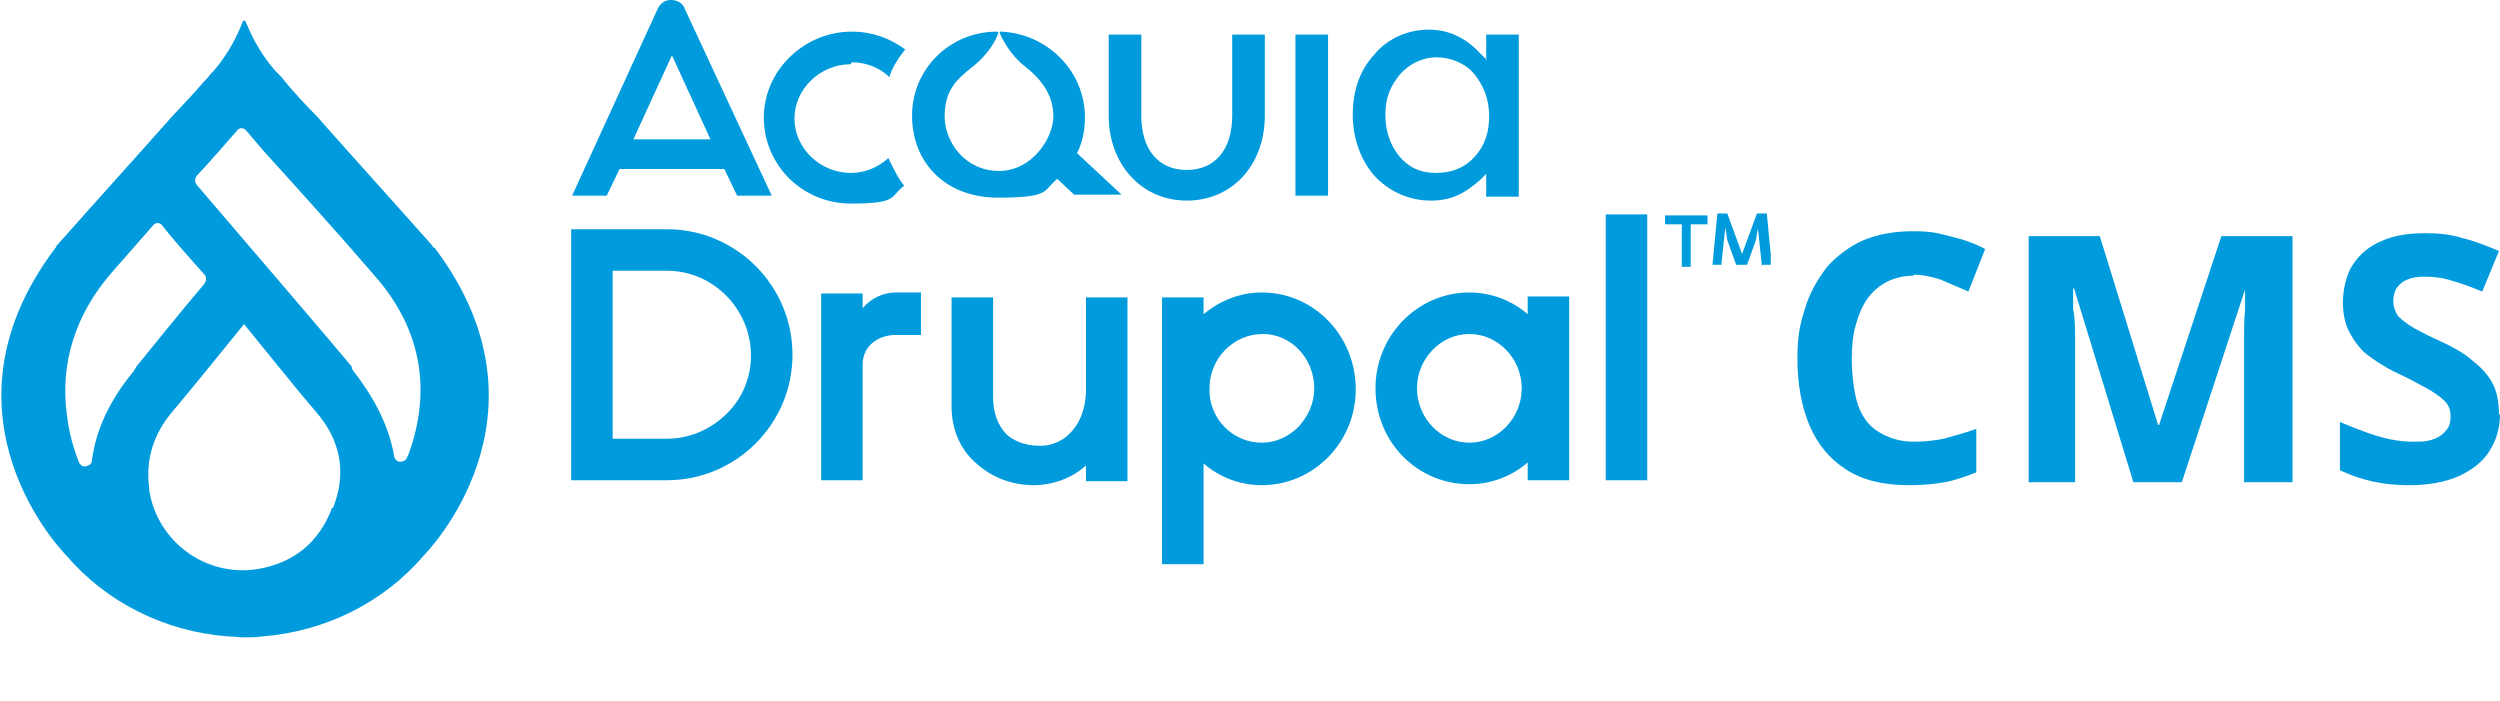
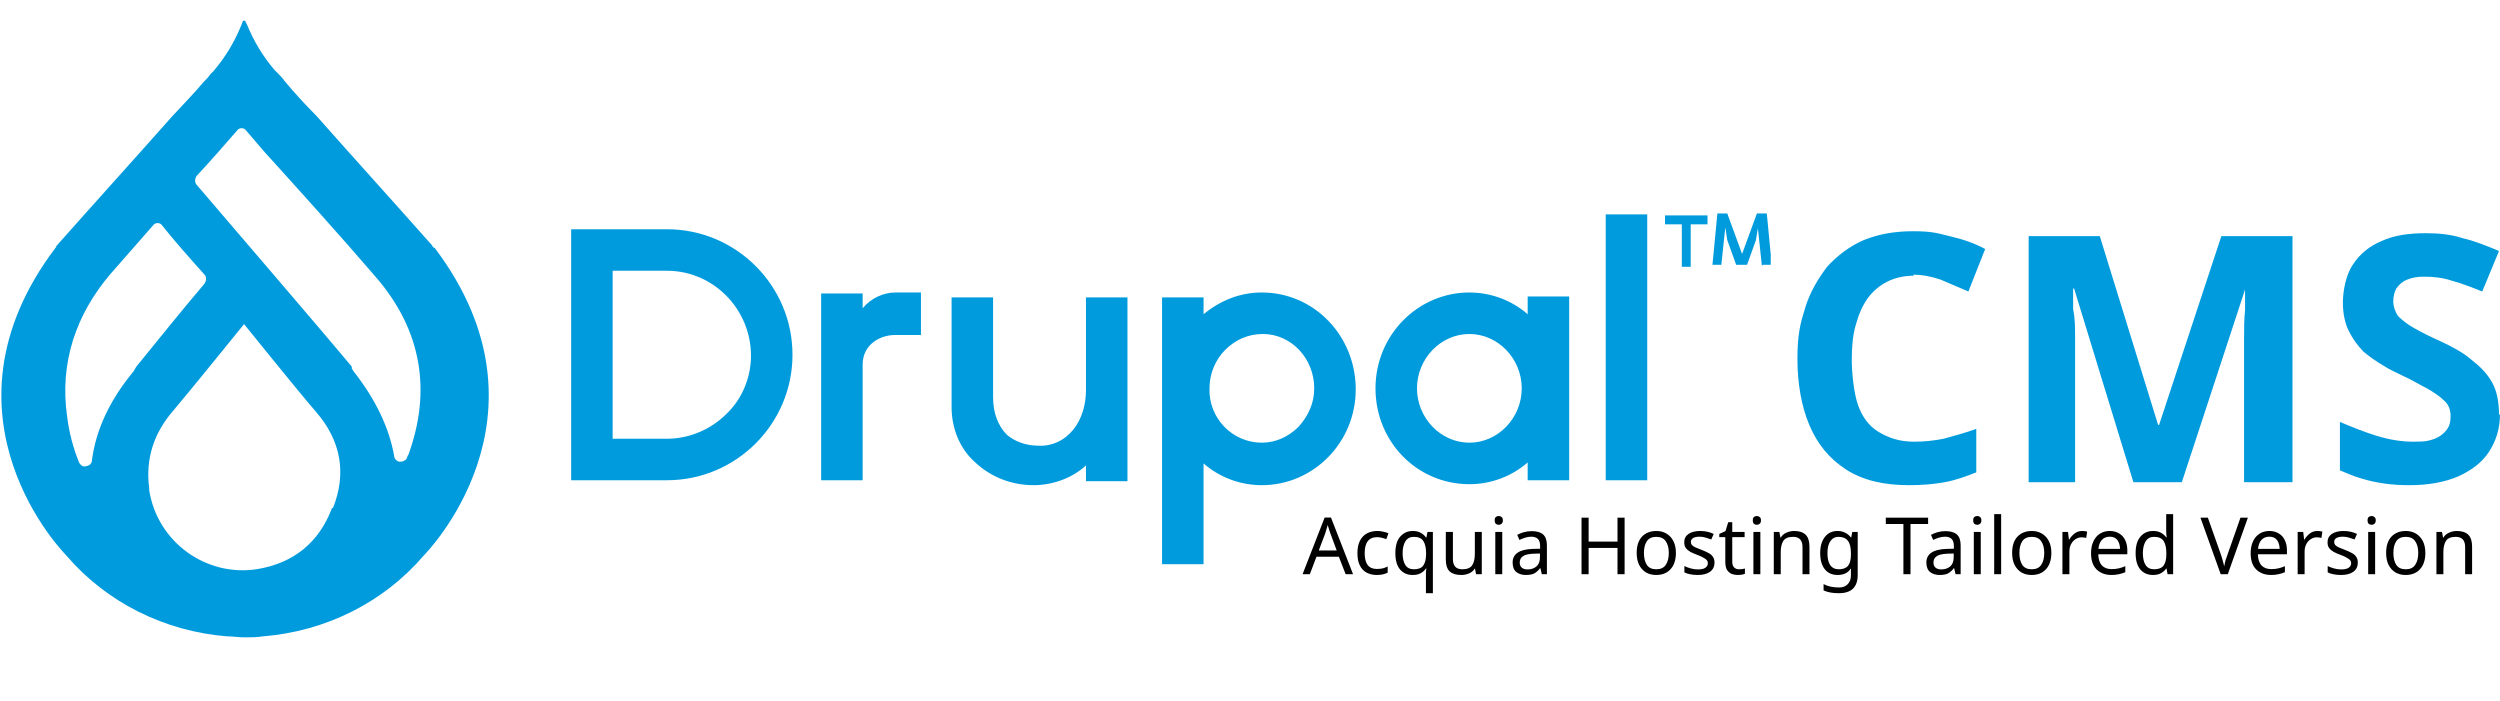
- <svg xmlns="http://www.w3.org/2000/svg" id="Layer_1" data-name="Layer 1" viewBox="0 0 253 70.9">
+ <svg xmlns="http://www.w3.org/2000/svg" id="Layer_1" version="1.1" viewBox="0 0 253 70.9">
  <defs>
    <style>
-       .cls-1 {
+       .st0 {
        fill: none;
      }

-       .cls-2 {
-         fill-rule: evenodd;
+       .st1 {
+         font-family: NotoSans-Regular, 'Noto Sans';
+         font-size: 8px;
      }

-       .cls-2, .cls-3 {
+       .st2 {
        fill: #009bdd;
      }

-       .cls-4 {
+       .st3 {
        clip-path: url(#clippath);
      }
    </style>
    <clipPath id="clippath">
-       <rect class="cls-1" y="2" width="179.2" height="68.9" />
+       <rect class="st0" y="2" width="179.2" height="68.9" />
    </clipPath>
  </defs>
-   <g class="cls-4">
-     <path class="cls-3" d="M43.8,25s0-.1-.1-.2c-3.9-4.4-7.8-8.7-11.7-13.1-1.1-1.1-2.2-2.3-3.2-3.5-.2-.3-.5-.6-.7-.8-.1-.1-.2-.2-.3-.3h0c-1.2-1.4-2.1-2.9-2.8-4.6l-.2-.4h-.2l-.2.5c-.7,1.7-1.6,3.2-2.8,4.6h0s-.1.1-.3.3c-.2.3-.5.6-.7.8-1,1.2-2.1,2.3-3.2,3.5-3.9,4.4-7.8,8.7-11.7,13.1,0,0,0,.1-.1.2-12.9,17.1,1.1,31.1,1.1,31.1h0c4.1,4.8,10,7.7,16.3,8.2.6,0,1.1.1,1.8.1h0c.6,0,1.2,0,1.8-.1,6.3-.5,12.2-3.4,16.3-8.2h0s14-14,1.1-31.1l-.2-.1ZM13.8,37.1l-.3.5h0c-2.4,2.9-3.8,5.9-4.2,9,0,.4-.4.6-.8.6-.2,0-.4-.2-.5-.4-.6-1.5-1-3-1.2-4.6-.8-5.5.9-10.4,4.4-14.5l4.3-4.9c.2-.3.7-.3.9,0h0c1.1,1.4,2.6,3.1,4.3,5,.2.2.2.6,0,.9-2.3,2.7-4.7,5.7-6.9,8.4h0ZM33.6,51.4c-1.3,3.5-3.9,5.6-7.6,6.2-5.2.8-10.1-2.8-10.9-8v-.2c-.4-3,.5-5.6,2.4-7.8,2.2-2.6,7.1-8.7,7.2-8.8.1.1,5.3,6.6,7.3,8.9,2.5,2.9,3.1,6.2,1.7,9.7h-.1ZM41.3,46c0,.1-.1.2-.1.3-.1.3-.5.5-.9.4h0c-.2-.1-.4-.3-.4-.5-.5-2.9-1.9-5.8-4.1-8.6h0l-.2-.3v-.2c-1.9-2.3-11.5-13.5-15.7-18.4-.2-.2-.2-.6,0-.9,1.4-1.5,2.8-3.1,4.1-4.6.2-.3.7-.3.9,0h0c.6.7,1.2,1.4,1.8,2.1,3.8,4.2,7.6,8.4,11.3,12.7,4.7,5.4,5.7,11.6,3.3,18.1v-.1ZM168.5,21.8h4.3v.9h-1.7v4.3h-.9v-4.3h-1.7v-.9h0ZM178.3,26.9l-.4-3.8-.2,1.2-.9,2.5h-1.1l-.9-2.5-.2-1.3-.4,3.8h-.9l.5-5.2h1l1.5,4.1,1.5-4.1h1l.5,5.2h-.9l-.1.1ZM67.5,23.2h-9.7v25.4h9.7c7,0,12.7-5.7,12.7-12.7s-5.7-12.7-12.7-12.7ZM73.5,41.9c-1.6,1.6-3.8,2.5-6,2.5h-5.5v-17h5.5c4.7,0,8.5,3.9,8.5,8.6,0,2.2-.9,4.4-2.5,5.9ZM162.5,48.6h4.2v-26.9h-4.2v26.9ZM87.3,31.3v-1.6h-4.2v18.9h4.2v-11.7c0-2,1.7-3,3.3-3h2.6v-4.3h-2.6c-1.2,0-2.5.6-3.3,1.6v.1ZM109.9,39.5c0,1.4-.4,2.9-1.3,4s-2.2,1.7-3.6,1.6c-1.1,0-2.3-.4-3.1-1.1-.9-.9-1.4-2.2-1.4-3.8v-10.1h-4.2v11.1c0,2.1.8,4.2,2.4,5.6,1.6,1.5,3.7,2.3,5.9,2.3,1.9,0,3.9-.7,5.3-2v1.6h4.2v-18.6h-4.2v9.4h0ZM127.7,29.6c-2.2,0-4.2.8-5.9,2.2v-1.7h-4.2v27h4.2v-10.2c1.6,1.4,3.7,2.2,5.9,2.2,5.2,0,9.5-4.3,9.5-9.7s-4.2-9.8-9.5-9.8ZM131.4,43.2c-1,1-2.3,1.6-3.7,1.6-3,0-5.4-2.5-5.3-5.5,0-1.5.6-2.9,1.6-3.9s2.3-1.6,3.8-1.6c2.9,0,5.2,2.5,5.2,5.5,0,1.5-.6,2.8-1.6,3.9h0ZM154.6,31.8c-1.6-1.4-3.7-2.2-5.9-2.2-5.2,0-9.5,4.3-9.5,9.7s4.2,9.7,9.5,9.7c2.2,0,4.3-.8,5.9-2.2v1.8h4.2v-18.6h-4.2v1.8h0ZM148.7,44.8c-2.9,0-5.3-2.5-5.3-5.5s2.4-5.5,5.3-5.5,5.3,2.5,5.3,5.5-2.4,5.5-5.3,5.5h0Z" />
+   <g class="st3">
+     <path class="st2" d="M43.8,25s0-.1-.1-.2c-3.9-4.4-7.8-8.7-11.7-13.1-1.1-1.1-2.2-2.3-3.2-3.5-.2-.3-.5-.6-.7-.8-.1-.1-.2-.2-.3-.3h0c-1.2-1.4-2.1-2.9-2.8-4.6l-.2-.4h-.2l-.2.5c-.7,1.7-1.6,3.2-2.8,4.6h0s-.1.1-.3.3c-.2.3-.5.6-.7.8-1,1.2-2.1,2.3-3.2,3.5-3.9,4.4-7.8,8.7-11.7,13.1,0,0,0,.1-.1.2-12.9,17.1,1.1,31.1,1.1,31.1h0c4.1,4.8,10,7.7,16.3,8.2.6,0,1.1.1,1.8.1h0c.6,0,1.2,0,1.8-.1,6.3-.5,12.2-3.4,16.3-8.2h0s14-14,1.1-31.1c0,0-.2-.1-.2-.1ZM13.8,37.1l-.3.5h0c-2.4,2.9-3.8,5.9-4.2,9,0,.4-.4.6-.8.6-.2,0-.4-.2-.5-.4-.6-1.5-1-3-1.2-4.6-.8-5.5.9-10.4,4.4-14.5l4.3-4.9c.2-.3.7-.3.9,0h0c1.1,1.4,2.6,3.1,4.3,5,.2.2.2.6,0,.9-2.3,2.7-4.7,5.7-6.9,8.4h0ZM33.6,51.4c-1.3,3.5-3.9,5.6-7.6,6.2-5.2.8-10.1-2.8-10.9-8v-.2c-.4-3,.5-5.6,2.4-7.8,2.2-2.6,7.1-8.7,7.2-8.8.1.1,5.3,6.6,7.3,8.9,2.5,2.9,3.1,6.2,1.7,9.7,0,0-.1,0-.1,0ZM41.3,46c0,.1-.1.2-.1.3-.1.3-.5.5-.9.4h0c-.2-.1-.4-.3-.4-.5-.5-2.9-1.9-5.8-4.1-8.6h0l-.2-.3v-.2c-1.9-2.3-11.5-13.5-15.7-18.4-.2-.2-.2-.6,0-.9,1.4-1.5,2.8-3.1,4.1-4.6.2-.3.7-.3.9,0h0c.6.7,1.2,1.4,1.8,2.1,3.8,4.2,7.6,8.4,11.3,12.7,4.7,5.4,5.7,11.6,3.3,18.1,0,0,0-.1,0-.1ZM168.5,21.8h4.3v.9h-1.7v4.3h-.9v-4.3h-1.7v-.9h0ZM178.3,26.9l-.4-3.8-.2,1.2-.9,2.5h-1.1l-.9-2.5-.2-1.3-.4,3.8h-.9l.5-5.2h1l1.5,4.1,1.5-4.1h1l.5,5.2h-.9l-.1.1h0ZM67.5,23.2h-9.7v25.4h9.7c7,0,12.7-5.7,12.7-12.7s-5.7-12.7-12.7-12.7ZM73.5,41.9c-1.6,1.6-3.8,2.5-6,2.5h-5.5v-17h5.5c4.7,0,8.5,3.9,8.5,8.6,0,2.2-.9,4.4-2.5,5.9ZM162.5,48.6h4.2v-26.9h-4.2v26.9ZM87.3,31.3v-1.6h-4.2v18.9h4.2v-11.7c0-2,1.7-3,3.3-3h2.6v-4.3h-2.6c-1.2,0-2.5.6-3.3,1.6v.1ZM109.9,39.5c0,1.4-.4,2.9-1.3,4s-2.2,1.7-3.6,1.6c-1.1,0-2.3-.4-3.1-1.1-.9-.9-1.4-2.2-1.4-3.8v-10.1h-4.2v11.1c0,2.1.8,4.2,2.4,5.6,1.6,1.5,3.7,2.3,5.9,2.3,1.9,0,3.9-.7,5.3-2v1.6h4.2v-18.6h-4.2v9.4h0ZM127.7,29.6c-2.2,0-4.2.8-5.9,2.2v-1.7h-4.2v27h4.2v-10.2c1.6,1.4,3.7,2.2,5.9,2.2,5.2,0,9.5-4.3,9.5-9.7s-4.2-9.8-9.5-9.8ZM131.4,43.2c-1,1-2.3,1.6-3.7,1.6-3,0-5.4-2.5-5.3-5.5,0-1.5.6-2.9,1.6-3.9s2.3-1.6,3.8-1.6c2.9,0,5.2,2.5,5.2,5.5,0,1.5-.6,2.8-1.6,3.9h0ZM154.6,31.8c-1.6-1.4-3.7-2.2-5.9-2.2-5.2,0-9.5,4.3-9.5,9.7s4.2,9.7,9.5,9.7c2.2,0,4.3-.8,5.9-2.2v1.8h4.2v-18.6h-4.2v1.8h0ZM148.7,44.8c-2.9,0-5.3-2.5-5.3-5.5s2.4-5.5,5.3-5.5,5.3,2.5,5.3,5.5-2.4,5.5-5.3,5.5h0Z" />
  </g>
-   <path class="cls-3" d="M253,41.9c0,1.5-.4,2.7-1.1,3.8-.7,1.1-1.8,1.9-3.1,2.5-1.4.6-3,.9-5,.9-1.7,0-3.3-.2-4.9-.7-.7-.2-1.4-.5-2.1-.8v-4.9c1.2.5,2.4,1,3.7,1.4s2.5.6,3.8.6,1.5-.1,2.1-.3c.5-.2.9-.5,1.2-.9s.4-.8.4-1.4-.2-1.2-.7-1.6c-.4-.4-1-.8-1.7-1.2-.8-.4-1.6-.9-2.5-1.3-.6-.3-1.3-.6-1.9-1-.7-.4-1.4-.9-2-1.4-.6-.6-1.1-1.3-1.5-2.1s-.6-1.8-.6-2.9.3-2.8,1-3.8c.7-1.1,1.7-1.9,2.9-2.4,1.3-.6,2.8-.8,4.5-.8,1.2,0,2.5.1,3.7.5,1.3.3,2.5.8,3.7,1.3l-1.7,4.1c-1-.4-2-.8-3.1-1.1-.9-.3-1.8-.4-2.8-.4-.7,0-1.2.1-1.7.3-.5.2-.8.5-1.1.9-.2.4-.3.8-.3,1.3s.2,1.1.5,1.5c.4.4.9.8,1.6,1.2.9.5,1.7.9,2.6,1.3,1.3.6,2.4,1.2,3.2,1.9.9.7,1.6,1.4,2.1,2.3.5.9.7,2,.7,3.3l.1-.1ZM215.9,48.8l-6-19.6h-.1v2.1c.2.9.2,1.9.2,3v14.5h-4.7v-24.9h7.2l5.9,19.1h.1l6.3-19.1h7.2v24.9h-4.9v-14.5c0-1,0-2,.1-2.9v-2.1c.1,0,0,0,0,0l-6.4,19.5h-4.9ZM193.7,27.9c-1,0-1.9.2-2.7.6s-1.5,1-2,1.7-.9,1.6-1.2,2.7c-.3,1-.4,2.2-.4,3.5s.2,3.3.6,4.5c.4,1.2,1.1,2.2,2.1,2.8s2.1,1,3.6,1c1,0,2-.1,3-.3,1.1-.3,2.2-.6,3.3-1v4.4c-1,.4-2.1.8-3.2,1-1.1.2-2.3.3-3.6.3-2.6,0-4.7-.5-6.4-1.6s-2.9-2.6-3.7-4.5-1.2-4.2-1.2-6.7.3-3.6.8-5.2c.5-1.6,1.3-2.9,2.2-4.1,1-1.1,2.3-2.1,3.7-2.7,1.5-.6,3.1-.9,5-.9s2.5.2,3.7.5c1.3.3,2.5.7,3.6,1.3l-1.7,4.3c-.9-.4-1.9-.8-2.8-1.2-.9-.3-1.8-.5-2.8-.5h0l.1.1Z" />
-   <path class="cls-2" d="M149.2,15.9c-1,1.1-2.3,1.6-3.9,1.6s-2.8-.6-3.7-1.7c-.9-1.1-1.4-2.5-1.4-4.2s.5-2.9,1.5-4.1c1-1.1,2.3-1.7,3.7-1.7s2.9.6,3.8,1.7c.9,1.1,1.5,2.5,1.5,4.2s-.4,3-1.5,4.2h0ZM150.5,6.1l-.7-.7c-1.5-1.6-3.2-2.4-5.2-2.4s-4.1.8-5.5,2.5c-1.5,1.6-2.2,3.7-2.2,6.1s.8,4.6,2.2,6.2c1.5,1.6,3.5,2.5,5.7,2.5s3.5-.8,5-2.1l.6-.6v2.3h3.3V3.5h-3.3v2.6h.1,0ZM124.7,11.7c0,3.4-1.7,5.5-4.6,5.5s-4.6-2.1-4.6-5.5V3.5h-3.3v8.2c0,4.9,3.3,8.6,7.9,8.6s7.9-3.6,7.9-8.6V3.5h-3.3v8.2h0ZM131.1,19.8h3.3V3.5h-3.3v16.3ZM109.8,11.9c0-4.7-3.8-8.5-8.5-8.7-.1,0-.2,0-.1.2.3.7,1.1,2.2,2.5,3.3,1.8,1.4,2.9,3,2.9,5.1s-2.1,5.5-5.5,5.5-5.5-2.9-5.5-5.5,1.1-3.7,2.9-5.1c1.4-1.1,2.3-2.6,2.5-3.3.1,0,0-.2-.1-.2-4.8,0-8.6,3.8-8.6,8.5s3.3,8.3,8.7,8.3,4.5-.7,6-1.9l1.7,1.6h4.8l-4.5-4.2c.5-1,.8-2.2.8-3.7h0v.1ZM64.1,14.1l3.9-8.5,3.9,8.5h-7.8ZM67.9,0c-.6,0-1,.3-1.3.8l-8.7,19h3.5l1.3-2.7h10.6l1.3,2.7h3.5L69.3.9c-.2-.6-.8-.9-1.4-.9h0ZM86.2,6.3c1.5,0,2.9.6,3.8,1.5.3-1,.9-1.9,1.6-2.8-1.5-1.1-3.3-1.8-5.4-1.8-4.8,0-8.9,3.9-8.9,8.7s3.9,8.7,8.8,8.7,3.9-.7,5.4-1.8c-.7-.9-1.1-1.8-1.6-2.8-1,.9-2.3,1.5-3.8,1.5-3.1,0-5.7-2.5-5.7-5.5s2.6-5.5,5.7-5.5h0l.1-.2Z" />
+   <path class="st2" d="M253,41.9c0,1.5-.4,2.7-1.1,3.8-.7,1.1-1.8,1.9-3.1,2.5-1.4.6-3,.9-5,.9-1.7,0-3.3-.2-4.9-.7-.7-.2-1.4-.5-2.1-.8v-4.9c1.2.5,2.4,1,3.7,1.4s2.5.6,3.8.6,1.5-.1,2.1-.3c.5-.2.9-.5,1.2-.9s.4-.8.4-1.4-.2-1.2-.7-1.6c-.4-.4-1-.8-1.7-1.2-.8-.4-1.6-.9-2.5-1.3-.6-.3-1.3-.6-1.9-1-.7-.4-1.4-.9-2-1.4-.6-.6-1.1-1.3-1.5-2.1s-.6-1.8-.6-2.9.3-2.8,1-3.8c.7-1.1,1.7-1.9,2.9-2.4,1.3-.6,2.8-.8,4.5-.8,1.2,0,2.5.1,3.7.5,1.3.3,2.5.8,3.7,1.3l-1.7,4.1c-1-.4-2-.8-3.1-1.1-.9-.3-1.8-.4-2.8-.4-.7,0-1.2.1-1.7.3-.5.2-.8.5-1.1.9-.2.4-.3.8-.3,1.3s.2,1.1.5,1.5c.4.4.9.8,1.6,1.2.9.5,1.7.9,2.6,1.3,1.3.6,2.4,1.2,3.2,1.9.9.7,1.6,1.4,2.1,2.3.5.9.7,2,.7,3.3l.1-.1h0ZM215.9,48.8l-6-19.6h-.1v2.1c.2.9.2,1.9.2,3v14.5h-4.7v-24.9h7.2l5.9,19.1h.1l6.3-19.1h7.2v24.9h-4.9v-14.5c0-1,0-2,.1-2.9v-2.1c.1,0,0,0,0,0l-6.4,19.5h-4.9ZM193.7,27.9c-1,0-1.9.2-2.7.6s-1.5,1-2,1.7-.9,1.6-1.2,2.7c-.3,1-.4,2.2-.4,3.5s.2,3.3.6,4.5c.4,1.2,1.1,2.2,2.1,2.8s2.1,1,3.6,1c1,0,2-.1,3-.3,1.1-.3,2.2-.6,3.3-1v4.4c-1,.4-2.1.8-3.2,1-1.1.2-2.3.3-3.6.3-2.6,0-4.7-.5-6.4-1.6s-2.9-2.6-3.7-4.5-1.2-4.2-1.2-6.7.3-3.6.8-5.2c.5-1.6,1.3-2.9,2.2-4.1,1-1.1,2.3-2.1,3.7-2.7,1.5-.6,3.1-.9,5-.9s2.5.2,3.7.5c1.3.3,2.5.7,3.6,1.3l-1.7,4.3c-.9-.4-1.9-.8-2.8-1.2-.9-.3-1.8-.5-2.8-.5h0l.1.1h0Z" />
+   <text class="st1" transform="translate(131.82 58.11)">
+     <tspan x="0" y="0">Acquia Hosting Tailored Version</tspan>
+   </text>
</svg>
